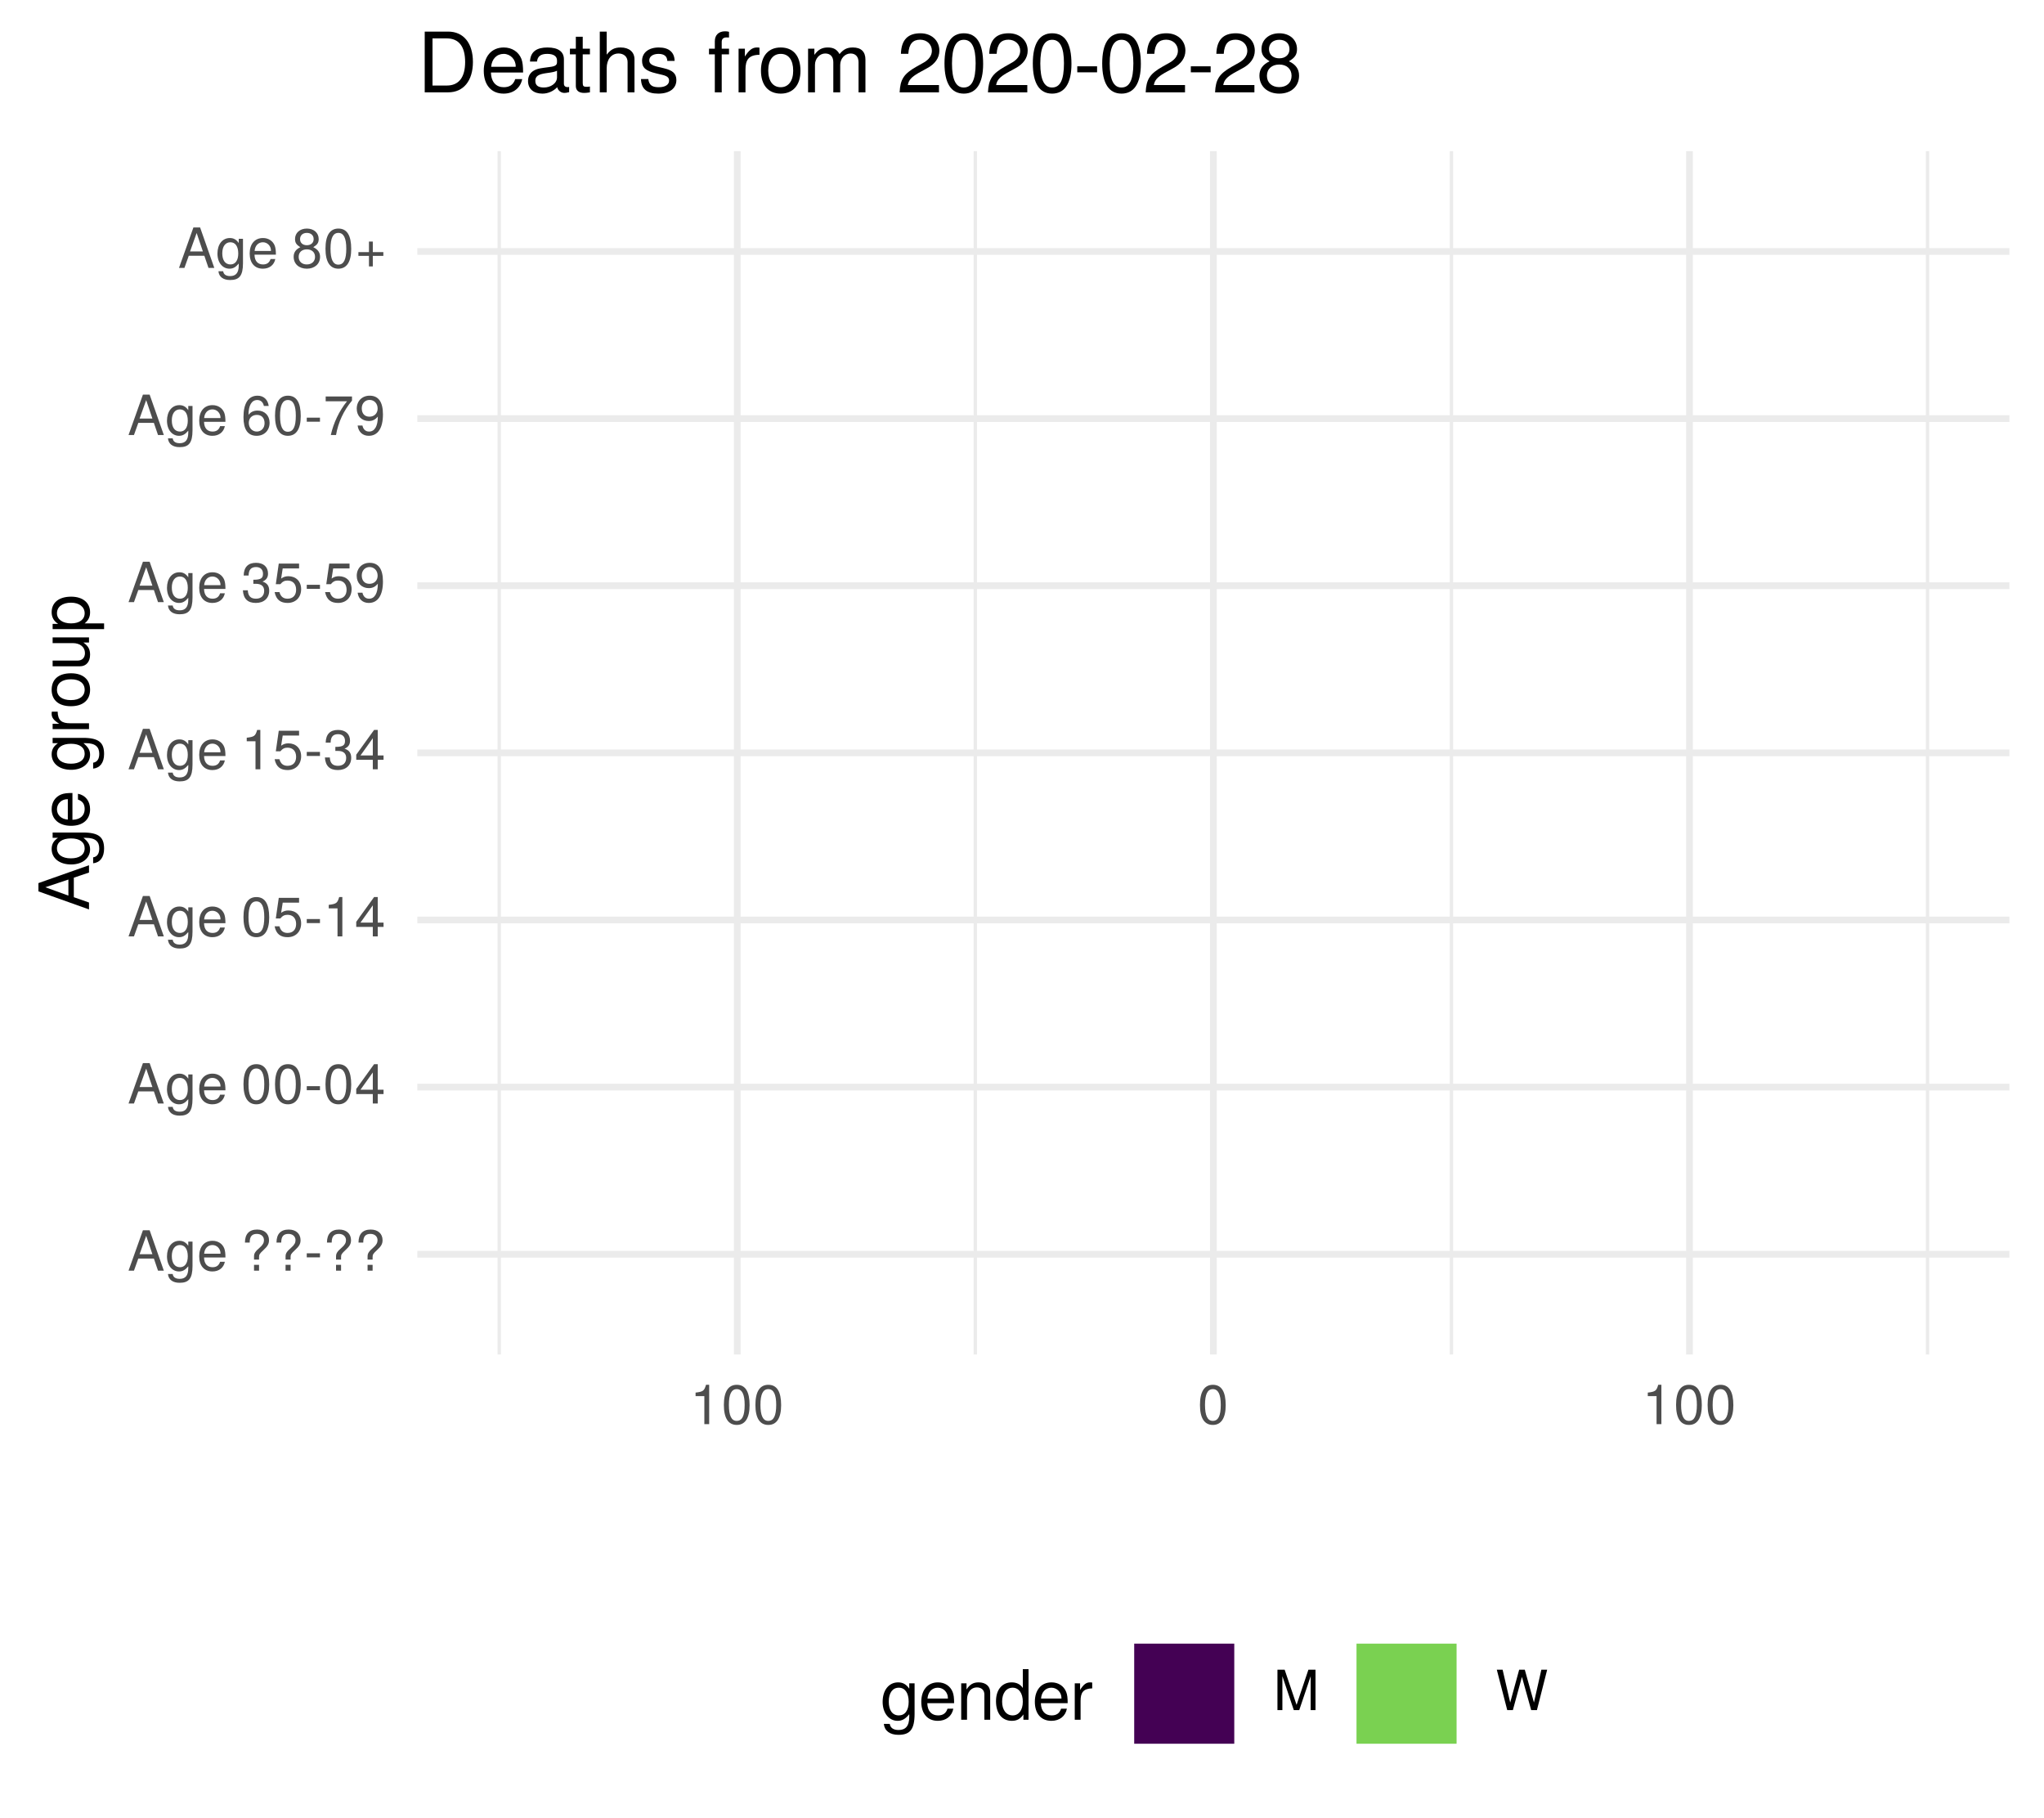
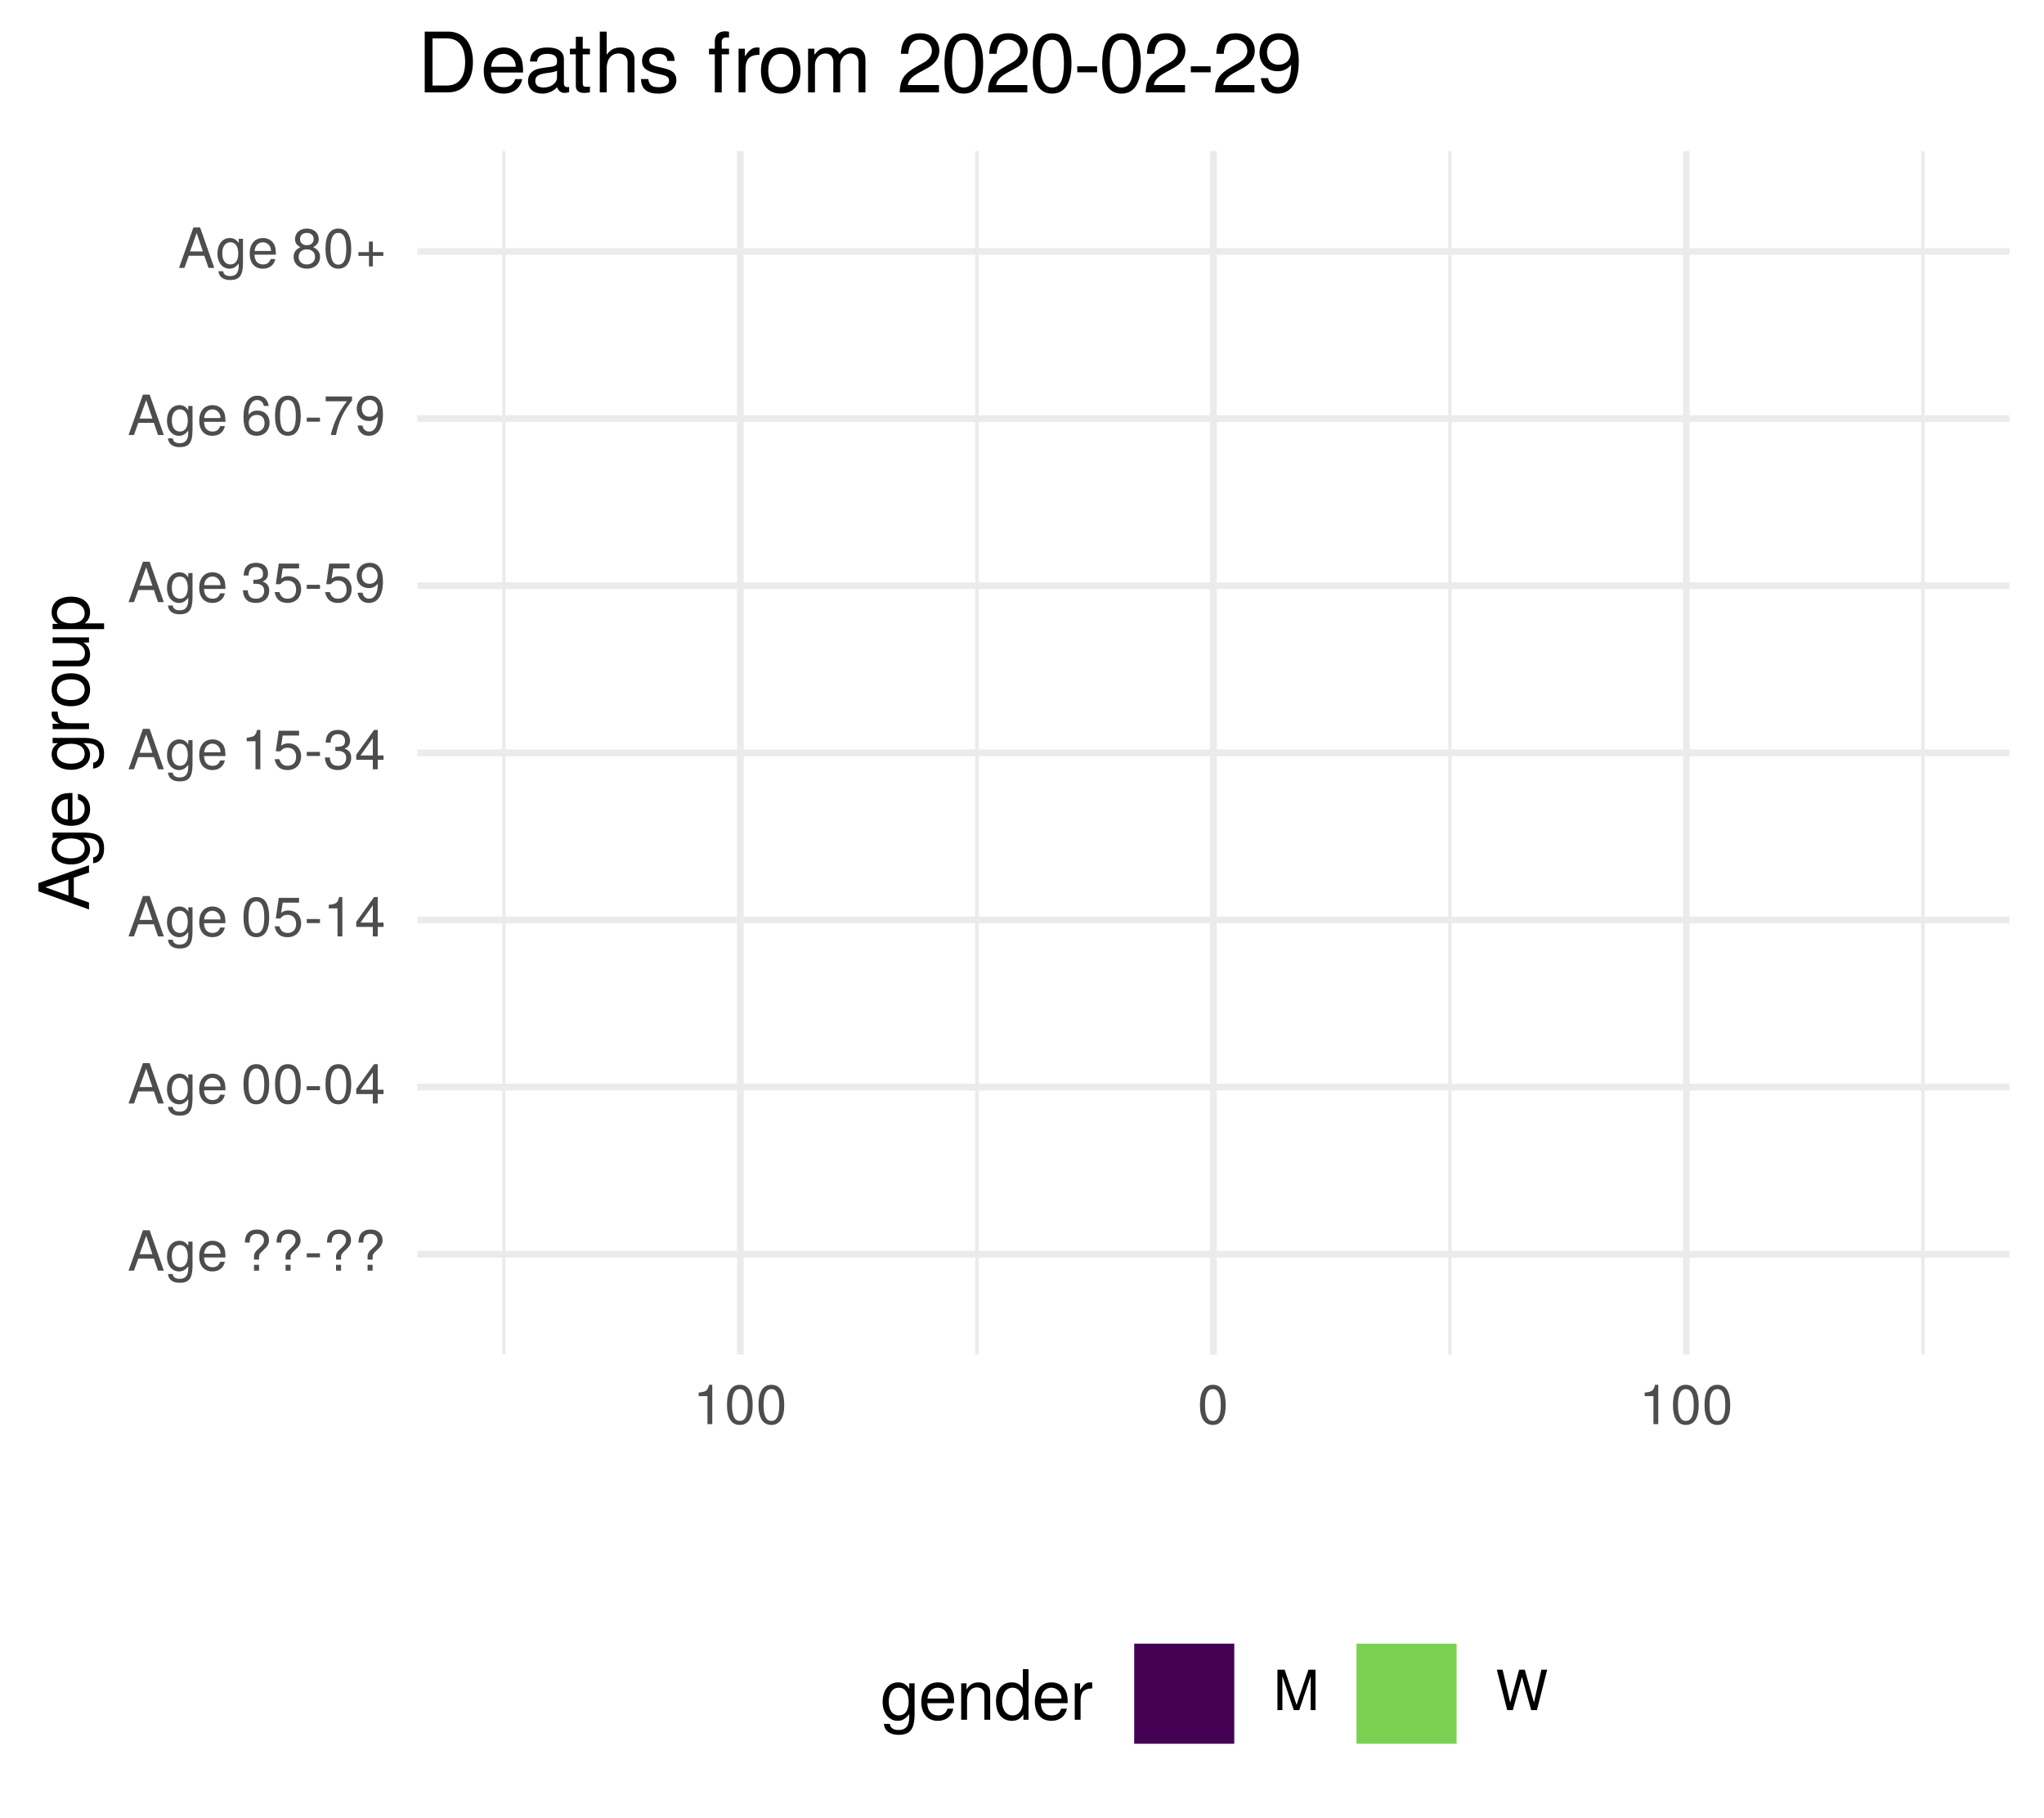
<svg xmlns="http://www.w3.org/2000/svg" xmlns:xlink="http://www.w3.org/1999/xlink" width="324pt" height="288pt" viewBox="0 0 324 288" version="1.1">
  <defs>
    <g>
      <symbol overflow="visible" id="glyph0-0">
        <path style="stroke:none;" d="" />
      </symbol>
      <symbol overflow="visible" id="glyph0-1">
        <path style="stroke:none;" d="M 5.75 0 L 3.5 -6.406 L 2.438 -6.406 L 0.156 0 L 1.016 0 L 1.703 -1.922 L 4.172 -1.922 L 4.828 0 Z M 3.938 -2.609 L 1.906 -2.609 L 2.953 -5.531 Z M 3.938 -2.609 " />
      </symbol>
      <symbol overflow="visible" id="glyph0-2">
        <path style="stroke:none;" d="M 4.297 -0.75 L 4.297 -4.609 L 3.625 -4.609 L 3.625 -3.938 C 3.25 -4.484 2.812 -4.734 2.219 -4.734 C 1.047 -4.734 0.25 -3.75 0.25 -2.266 C 0.25 -0.812 1.078 0.125 2.156 0.125 C 2.734 0.125 3.141 -0.109 3.625 -0.688 L 3.625 -0.391 C 3.625 0.828 3.125 1.297 2.266 1.297 C 1.688 1.297 1.234 1.094 1.156 0.531 L 0.406 0.531 C 0.484 1.406 1.156 1.922 2.25 1.922 C 3.688 1.922 4.297 1.281 4.297 -0.75 Z M 3.547 -2.281 C 3.547 -1.172 3.078 -0.547 2.312 -0.547 C 1.5 -0.547 1.016 -1.188 1.016 -2.312 C 1.016 -3.406 1.516 -4.062 2.297 -4.062 C 3.094 -4.062 3.547 -3.391 3.547 -2.281 Z M 3.547 -2.281 " />
      </symbol>
      <symbol overflow="visible" id="glyph0-3">
        <path style="stroke:none;" d="M 4.516 -2.094 C 4.516 -2.766 4.453 -3.188 4.328 -3.531 C 4.031 -4.281 3.328 -4.734 2.469 -4.734 C 1.172 -4.734 0.359 -3.797 0.359 -2.281 C 0.359 -0.766 1.156 0.125 2.453 0.125 C 3.5 0.125 4.234 -0.469 4.422 -1.406 L 3.672 -1.406 C 3.469 -0.797 3.062 -0.547 2.469 -0.547 C 1.703 -0.547 1.141 -1.031 1.125 -2.094 Z M 3.734 -2.75 C 3.734 -2.75 3.734 -2.703 3.719 -2.688 L 1.141 -2.688 C 1.203 -3.516 1.719 -4.062 2.453 -4.062 C 3.172 -4.062 3.734 -3.469 3.734 -2.75 Z M 3.734 -2.75 " />
      </symbol>
      <symbol overflow="visible" id="glyph0-4">
        <path style="stroke:none;" d="" />
      </symbol>
      <symbol overflow="visible" id="glyph0-5">
        <path style="stroke:none;" d="M 4.422 -4.828 C 4.422 -5.859 3.688 -6.516 2.547 -6.516 C 1.281 -6.516 0.609 -5.812 0.609 -4.453 L 1.359 -4.453 C 1.359 -5.422 1.719 -5.828 2.5 -5.828 C 3.172 -5.828 3.625 -5.422 3.625 -4.828 C 3.625 -4.422 3.438 -4.078 2.969 -3.672 C 2.453 -3.203 2.453 -3.203 2.297 -3 C 2.109 -2.75 2.047 -2.547 2.047 -2.234 L 2.047 -1.75 L 2.844 -1.75 L 2.844 -2.156 C 2.844 -2.547 2.938 -2.703 3.531 -3.25 C 4.203 -3.859 4.422 -4.25 4.422 -4.828 Z M 2.844 0 L 2.844 -0.922 L 2.047 -0.922 L 2.047 0 Z M 2.844 0 " />
      </symbol>
      <symbol overflow="visible" id="glyph0-6">
        <path style="stroke:none;" d="M 2.5 -2.109 L 2.5 -2.75 L 0.406 -2.75 L 0.406 -2.109 Z M 2.5 -2.109 " />
      </symbol>
      <symbol overflow="visible" id="glyph0-7">
        <path style="stroke:none;" d="M 4.453 -3 C 4.453 -5.156 3.781 -6.234 2.422 -6.234 C 1.078 -6.234 0.375 -5.141 0.375 -3.047 C 0.375 -0.953 1.078 0.125 2.422 0.125 C 3.734 0.125 4.453 -0.953 4.453 -3 Z M 3.672 -3.062 C 3.672 -1.297 3.266 -0.516 2.406 -0.516 C 1.578 -0.516 1.172 -1.344 1.172 -3.047 C 1.172 -4.75 1.578 -5.547 2.422 -5.547 C 3.25 -5.547 3.672 -4.734 3.672 -3.062 Z M 3.672 -3.062 " />
      </symbol>
      <symbol overflow="visible" id="glyph0-8">
        <path style="stroke:none;" d="M 4.578 -1.5 L 4.578 -2.188 L 3.656 -2.188 L 3.656 -6.234 L 3.078 -6.234 L 0.25 -2.312 L 0.25 -1.5 L 2.875 -1.5 L 2.875 0 L 3.656 0 L 3.656 -1.5 Z M 2.875 -2.188 L 0.922 -2.188 L 2.875 -4.922 Z M 2.875 -2.188 " />
      </symbol>
      <symbol overflow="visible" id="glyph0-9">
        <path style="stroke:none;" d="M 4.516 -2.062 C 4.516 -3.297 3.688 -4.109 2.5 -4.109 C 2.062 -4.109 1.703 -4 1.344 -3.734 L 1.594 -5.344 L 4.188 -5.344 L 4.188 -6.109 L 0.969 -6.109 L 0.5 -2.844 L 1.219 -2.844 C 1.578 -3.266 1.875 -3.422 2.359 -3.422 C 3.188 -3.422 3.719 -2.891 3.719 -1.969 C 3.719 -1.062 3.203 -0.547 2.359 -0.547 C 1.688 -0.547 1.266 -0.891 1.078 -1.594 L 0.312 -1.594 C 0.562 -0.359 1.266 0.125 2.375 0.125 C 3.641 0.125 4.516 -0.75 4.516 -2.062 Z M 4.516 -2.062 " />
      </symbol>
      <symbol overflow="visible" id="glyph0-10">
        <path style="stroke:none;" d="M 3.047 0 L 3.047 -6.234 L 2.547 -6.234 C 2.266 -5.281 2.094 -5.141 0.891 -5 L 0.891 -4.438 L 2.281 -4.438 L 2.281 0 Z M 3.047 0 " />
      </symbol>
      <symbol overflow="visible" id="glyph0-11">
        <path style="stroke:none;" d="M 4.453 -1.812 C 4.453 -2.562 4.141 -3.016 3.391 -3.266 C 3.969 -3.5 4.266 -3.891 4.266 -4.516 C 4.266 -5.594 3.547 -6.234 2.359 -6.234 C 1.109 -6.234 0.438 -5.547 0.406 -4.219 L 1.188 -4.219 C 1.203 -5.141 1.578 -5.562 2.375 -5.562 C 3.062 -5.562 3.469 -5.156 3.469 -4.5 C 3.469 -3.828 3.188 -3.547 1.938 -3.547 L 1.938 -2.906 L 2.359 -2.906 C 3.219 -2.906 3.656 -2.5 3.656 -1.797 C 3.656 -1.016 3.172 -0.547 2.359 -0.547 C 1.516 -0.547 1.109 -0.969 1.062 -1.875 L 0.281 -1.875 C 0.375 -0.5 1.062 0.125 2.344 0.125 C 3.625 0.125 4.453 -0.641 4.453 -1.812 Z M 4.453 -1.812 " />
      </symbol>
      <symbol overflow="visible" id="glyph0-12">
        <path style="stroke:none;" d="M 4.484 -3.266 C 4.484 -5.219 3.797 -6.234 2.375 -6.234 C 1.188 -6.234 0.328 -5.391 0.328 -4.172 C 0.328 -3.016 1.125 -2.219 2.25 -2.219 C 2.844 -2.219 3.266 -2.438 3.672 -2.922 C 3.672 -1.406 3.172 -0.547 2.281 -0.547 C 1.734 -0.547 1.359 -0.891 1.234 -1.5 L 0.469 -1.5 C 0.609 -0.469 1.281 0.125 2.234 0.125 C 3.688 0.125 4.484 -1.109 4.484 -3.266 Z M 3.641 -4.188 C 3.641 -3.422 3.094 -2.906 2.344 -2.906 C 1.594 -2.906 1.125 -3.391 1.125 -4.234 C 1.125 -5.016 1.656 -5.562 2.359 -5.562 C 3.094 -5.562 3.641 -5 3.641 -4.188 Z M 3.641 -4.188 " />
      </symbol>
      <symbol overflow="visible" id="glyph0-13">
        <path style="stroke:none;" d="M 4.516 -1.938 C 4.516 -3.094 3.719 -3.875 2.609 -3.875 C 1.984 -3.875 1.5 -3.641 1.172 -3.188 C 1.172 -4.703 1.672 -5.547 2.562 -5.547 C 3.109 -5.547 3.484 -5.203 3.609 -4.609 L 4.375 -4.609 C 4.234 -5.625 3.562 -6.234 2.609 -6.234 C 1.156 -6.234 0.375 -5.016 0.375 -2.844 C 0.375 -0.891 1.047 0.125 2.469 0.125 C 3.656 0.125 4.516 -0.719 4.516 -1.938 Z M 3.719 -1.875 C 3.719 -1.094 3.188 -0.547 2.484 -0.547 C 1.766 -0.547 1.219 -1.125 1.219 -1.922 C 1.219 -2.688 1.734 -3.188 2.5 -3.188 C 3.25 -3.188 3.719 -2.703 3.719 -1.875 Z M 3.719 -1.875 " />
      </symbol>
      <symbol overflow="visible" id="glyph0-14">
        <path style="stroke:none;" d="M 4.578 -5.453 L 4.578 -6.109 L 0.406 -6.109 L 0.406 -5.344 L 3.781 -5.344 C 2.531 -3.781 1.656 -1.953 1.219 0 L 2.047 0 C 2.391 -2.016 3.266 -3.891 4.578 -5.453 Z M 4.578 -5.453 " />
      </symbol>
      <symbol overflow="visible" id="glyph0-15">
        <path style="stroke:none;" d="M 4.516 -1.766 C 4.516 -2.453 4.156 -2.938 3.438 -3.281 C 4.078 -3.672 4.297 -3.984 4.297 -4.578 C 4.297 -5.547 3.531 -6.234 2.422 -6.234 C 1.312 -6.234 0.547 -5.547 0.547 -4.578 C 0.547 -4 0.75 -3.672 1.391 -3.281 C 0.672 -2.938 0.328 -2.453 0.328 -1.766 C 0.328 -0.625 1.188 0.125 2.422 0.125 C 3.656 0.125 4.516 -0.625 4.516 -1.766 Z M 3.5 -4.562 C 3.5 -3.969 3.062 -3.594 2.422 -3.594 C 1.766 -3.594 1.344 -3.969 1.344 -4.562 C 1.344 -5.156 1.766 -5.547 2.422 -5.547 C 3.078 -5.547 3.5 -5.156 3.5 -4.562 Z M 3.719 -1.75 C 3.719 -1.016 3.188 -0.547 2.406 -0.547 C 1.641 -0.547 1.125 -1.016 1.125 -1.75 C 1.125 -2.484 1.641 -2.938 2.422 -2.938 C 3.188 -2.938 3.719 -2.484 3.719 -1.75 Z M 3.719 -1.75 " />
      </symbol>
      <symbol overflow="visible" id="glyph0-16">
        <path style="stroke:none;" d="M 4.547 -1.906 L 4.547 -2.5 L 2.875 -2.5 L 2.875 -4.172 L 2.266 -4.172 L 2.266 -2.5 L 0.594 -2.5 L 0.594 -1.906 L 2.266 -1.906 L 2.266 -0.234 L 2.875 -0.234 L 2.875 -1.906 Z M 4.547 -1.906 " />
      </symbol>
      <symbol overflow="visible" id="glyph0-17">
        <path style="stroke:none;" d="M 6.688 0 L 6.688 -6.406 L 5.562 -6.406 L 3.688 -0.828 L 1.797 -6.406 L 0.656 -6.406 L 0.656 0 L 1.438 0 L 1.438 -5.375 L 3.25 0 L 4.109 0 L 5.922 -5.375 L 5.922 0 Z M 6.688 0 " />
      </symbol>
      <symbol overflow="visible" id="glyph0-18">
        <path style="stroke:none;" d="M 8.172 -6.406 L 7.25 -6.406 L 6.078 -1.203 L 4.625 -6.406 L 3.734 -6.406 L 2.312 -1.203 L 1.109 -6.406 L 0.188 -6.406 L 1.844 0 L 2.734 0 L 4.172 -5.266 L 5.641 0 L 6.547 0 Z M 8.172 -6.406 " />
      </symbol>
      <symbol overflow="visible" id="glyph1-0">
        <path style="stroke:none;" d="" />
      </symbol>
      <symbol overflow="visible" id="glyph1-1">
        <path style="stroke:none;" d="M 0 -7.188 L -8.016 -4.359 L -8.016 -3.047 L 0 -0.188 L 0 -1.281 L -2.406 -2.125 L -2.406 -5.219 L 0 -6.031 Z M -3.266 -4.922 L -3.266 -2.375 L -6.922 -3.703 Z M -3.266 -4.922 " />
      </symbol>
      <symbol overflow="visible" id="glyph1-2">
        <path style="stroke:none;" d="M -0.953 -5.375 L -5.766 -5.375 L -5.766 -4.531 L -4.922 -4.531 C -5.609 -4.062 -5.922 -3.516 -5.922 -2.766 C -5.922 -1.312 -4.703 -0.312 -2.828 -0.312 C -1.016 -0.312 0.172 -1.344 0.172 -2.688 C 0.172 -3.422 -0.141 -3.922 -0.875 -4.531 L -0.484 -4.531 C 1.047 -4.531 1.625 -3.906 1.625 -2.844 C 1.625 -2.109 1.359 -1.547 0.656 -1.438 L 0.656 -0.5 C 1.75 -0.609 2.391 -1.453 2.391 -2.812 C 2.391 -4.609 1.594 -5.375 -0.953 -5.375 Z M -2.844 -4.438 C -1.469 -4.438 -0.688 -3.844 -0.688 -2.875 C -0.688 -1.875 -1.484 -1.281 -2.875 -1.281 C -4.266 -1.281 -5.078 -1.891 -5.078 -2.875 C -5.078 -3.859 -4.25 -4.438 -2.844 -4.438 Z M -2.844 -4.438 " />
      </symbol>
      <symbol overflow="visible" id="glyph1-3">
        <path style="stroke:none;" d="M -2.625 -5.641 C -3.453 -5.641 -3.984 -5.578 -4.406 -5.406 C -5.359 -5.031 -5.922 -4.156 -5.922 -3.078 C -5.922 -1.469 -4.734 -0.438 -2.844 -0.438 C -0.953 -0.438 0.172 -1.438 0.172 -3.062 C 0.172 -4.375 -0.578 -5.297 -1.75 -5.516 L -1.75 -4.594 C -0.984 -4.344 -0.688 -3.828 -0.688 -3.094 C -0.688 -2.141 -1.297 -1.422 -2.625 -1.391 Z M -3.438 -4.656 C -3.438 -4.656 -3.391 -4.656 -3.359 -4.656 L -3.359 -1.422 C -4.391 -1.5 -5.078 -2.141 -5.078 -3.062 C -5.078 -3.969 -4.328 -4.656 -3.438 -4.656 Z M -3.438 -4.656 " />
      </symbol>
      <symbol overflow="visible" id="glyph1-4">
        <path style="stroke:none;" d="" />
      </symbol>
      <symbol overflow="visible" id="glyph1-5">
        <path style="stroke:none;" d="M -4.969 -3.531 L -5.891 -3.531 C -5.922 -3.375 -5.922 -3.297 -5.922 -3.172 C -5.922 -2.578 -5.578 -2.141 -4.719 -1.609 L -5.766 -1.609 L -5.766 -0.766 L 0 -0.766 L 0 -1.688 L -2.984 -1.688 C -4.297 -1.688 -4.938 -2.109 -4.969 -3.531 Z M -4.969 -3.531 " />
      </symbol>
      <symbol overflow="visible" id="glyph1-6">
        <path style="stroke:none;" d="M -2.844 -5.609 C -4.828 -5.609 -5.922 -4.656 -5.922 -2.984 C -5.922 -1.375 -4.812 -0.391 -2.875 -0.391 C -0.953 -0.391 0.172 -1.359 0.172 -3 C 0.172 -4.625 -0.953 -5.609 -2.844 -5.609 Z M -2.844 -4.656 C -1.5 -4.656 -0.688 -4.016 -0.688 -3 C -0.688 -1.984 -1.484 -1.359 -2.875 -1.359 C -4.266 -1.359 -5.078 -1.984 -5.078 -3 C -5.078 -4.031 -4.281 -4.656 -2.844 -4.656 Z M -2.844 -4.656 " />
      </symbol>
      <symbol overflow="visible" id="glyph1-7">
        <path style="stroke:none;" d="M 0 -5.297 L -5.766 -5.297 L -5.766 -4.391 L -2.578 -4.391 C -1.406 -4.391 -0.641 -3.766 -0.641 -2.812 C -0.641 -2.094 -1.078 -1.625 -1.766 -1.625 L -5.766 -1.625 L -5.766 -0.719 L -1.406 -0.719 C -0.453 -0.719 0.172 -1.438 0.172 -2.547 C 0.172 -3.406 -0.125 -3.938 -0.891 -4.484 L 0 -4.484 Z M 0 -5.297 " />
      </symbol>
      <symbol overflow="visible" id="glyph1-8">
        <path style="stroke:none;" d="M -2.828 -5.75 C -4.766 -5.75 -5.922 -4.812 -5.922 -3.281 C -5.922 -2.5 -5.578 -1.875 -4.891 -1.438 L -5.766 -1.438 L -5.766 -0.609 L 2.391 -0.609 L 2.391 -1.516 L -0.688 -1.516 C -0.094 -2 0.172 -2.547 0.172 -3.281 C 0.172 -4.781 -0.984 -5.75 -2.828 -5.75 Z M -2.844 -4.797 C -1.547 -4.797 -0.688 -4.125 -0.688 -3.125 C -0.688 -2.156 -1.484 -1.516 -2.844 -1.516 C -4.188 -1.516 -5.078 -2.156 -5.078 -3.125 C -5.078 -4.141 -4.219 -4.797 -2.844 -4.797 Z M -2.844 -4.797 " />
      </symbol>
      <symbol overflow="visible" id="glyph2-0">
        <path style="stroke:none;" d="" />
      </symbol>
      <symbol overflow="visible" id="glyph2-1">
        <path style="stroke:none;" d="M 5.375 -0.953 L 5.375 -5.766 L 4.531 -5.766 L 4.531 -4.922 C 4.062 -5.609 3.516 -5.922 2.766 -5.922 C 1.312 -5.922 0.312 -4.703 0.312 -2.828 C 0.312 -1.016 1.344 0.172 2.688 0.172 C 3.422 0.172 3.922 -0.141 4.531 -0.875 L 4.531 -0.484 C 4.531 1.047 3.906 1.625 2.844 1.625 C 2.109 1.625 1.547 1.359 1.438 0.656 L 0.5 0.656 C 0.609 1.75 1.453 2.391 2.812 2.391 C 4.609 2.391 5.375 1.594 5.375 -0.953 Z M 4.438 -2.844 C 4.438 -1.469 3.844 -0.688 2.875 -0.688 C 1.875 -0.688 1.281 -1.484 1.281 -2.875 C 1.281 -4.266 1.891 -5.078 2.875 -5.078 C 3.859 -5.078 4.438 -4.25 4.438 -2.844 Z M 4.438 -2.844 " />
      </symbol>
      <symbol overflow="visible" id="glyph2-2">
        <path style="stroke:none;" d="M 5.641 -2.625 C 5.641 -3.453 5.578 -3.984 5.406 -4.406 C 5.031 -5.359 4.156 -5.922 3.078 -5.922 C 1.469 -5.922 0.438 -4.734 0.438 -2.844 C 0.438 -0.953 1.438 0.172 3.062 0.172 C 4.375 0.172 5.297 -0.578 5.516 -1.75 L 4.594 -1.75 C 4.344 -0.984 3.828 -0.688 3.094 -0.688 C 2.141 -0.688 1.422 -1.297 1.391 -2.625 Z M 4.656 -3.438 C 4.656 -3.438 4.656 -3.391 4.656 -3.359 L 1.422 -3.359 C 1.5 -4.391 2.141 -5.078 3.062 -5.078 C 3.969 -5.078 4.656 -4.328 4.656 -3.438 Z M 4.656 -3.438 " />
      </symbol>
      <symbol overflow="visible" id="glyph2-3">
        <path style="stroke:none;" d="M 5.359 0 L 5.359 -4.359 C 5.359 -5.312 4.641 -5.922 3.531 -5.922 C 2.672 -5.922 2.125 -5.594 1.609 -4.797 L 1.609 -5.766 L 0.766 -5.766 L 0.766 0 L 1.688 0 L 1.688 -3.172 C 1.688 -4.359 2.328 -5.125 3.25 -5.125 C 3.984 -5.125 4.438 -4.688 4.438 -4 L 4.438 0 Z M 5.359 0 " />
      </symbol>
      <symbol overflow="visible" id="glyph2-4">
        <path style="stroke:none;" d="M 5.438 0 L 5.438 -8.016 L 4.531 -8.016 L 4.531 -5.031 C 4.141 -5.625 3.531 -5.922 2.766 -5.922 C 1.266 -5.922 0.281 -4.781 0.281 -2.938 C 0.281 -0.984 1.25 0.172 2.797 0.172 C 3.594 0.172 4.141 -0.125 4.625 -0.844 L 4.625 0 Z M 4.531 -2.859 C 4.531 -1.531 3.891 -0.688 2.922 -0.688 C 1.906 -0.688 1.25 -1.547 1.25 -2.875 C 1.25 -4.219 1.906 -5.078 2.922 -5.078 C 3.906 -5.078 4.531 -4.188 4.531 -2.859 Z M 4.531 -2.859 " />
      </symbol>
      <symbol overflow="visible" id="glyph2-5">
        <path style="stroke:none;" d="M 3.531 -4.969 L 3.531 -5.891 C 3.375 -5.922 3.297 -5.922 3.172 -5.922 C 2.578 -5.922 2.141 -5.578 1.609 -4.719 L 1.609 -5.766 L 0.766 -5.766 L 0.766 0 L 1.688 0 L 1.688 -2.984 C 1.688 -4.297 2.109 -4.938 3.531 -4.969 Z M 3.531 -4.969 " />
      </symbol>
      <symbol overflow="visible" id="glyph3-0">
        <path style="stroke:none;" d="" />
      </symbol>
      <symbol overflow="visible" id="glyph3-1">
        <path style="stroke:none;" d="M 8.812 -4.812 C 8.812 -7.797 7.328 -9.625 4.891 -9.625 L 1.172 -9.625 L 1.172 0 L 4.891 0 C 7.312 0 8.812 -1.828 8.812 -4.812 Z M 7.578 -4.812 C 7.578 -2.375 6.578 -1.078 4.672 -1.078 L 2.406 -1.078 L 2.406 -8.547 L 4.672 -8.547 C 6.578 -8.547 7.578 -7.266 7.578 -4.812 Z M 7.578 -4.812 " />
      </symbol>
      <symbol overflow="visible" id="glyph3-2">
        <path style="stroke:none;" d="M 6.766 -3.141 C 6.766 -4.141 6.688 -4.781 6.5 -5.297 C 6.047 -6.438 4.984 -7.109 3.703 -7.109 C 1.766 -7.109 0.531 -5.688 0.531 -3.422 C 0.531 -1.156 1.734 0.203 3.672 0.203 C 5.25 0.203 6.344 -0.703 6.625 -2.094 L 5.516 -2.094 C 5.219 -1.188 4.594 -0.812 3.703 -0.812 C 2.562 -0.812 1.703 -1.562 1.672 -3.141 Z M 5.594 -4.125 C 5.594 -4.125 5.594 -4.062 5.578 -4.047 L 1.703 -4.047 C 1.797 -5.266 2.578 -6.094 3.688 -6.094 C 4.766 -6.094 5.594 -5.203 5.594 -4.125 Z M 5.594 -4.125 " />
      </symbol>
      <symbol overflow="visible" id="glyph3-3">
        <path style="stroke:none;" d="M 7.062 -0.031 L 7.062 -0.859 C 6.938 -0.828 6.891 -0.828 6.828 -0.828 C 6.438 -0.828 6.234 -1.031 6.234 -1.375 L 6.234 -5.234 C 6.234 -6.453 5.328 -7.109 3.625 -7.109 C 1.953 -7.109 0.922 -6.469 0.859 -4.875 L 1.969 -4.875 C 2.062 -5.719 2.562 -6.094 3.594 -6.094 C 4.578 -6.094 5.141 -5.734 5.141 -5.062 L 5.141 -4.781 C 5.141 -4.312 4.859 -4.125 3.984 -4.016 C 2.422 -3.812 2.188 -3.766 1.766 -3.594 C 0.969 -3.266 0.547 -2.641 0.547 -1.797 C 0.547 -0.547 1.422 0.203 2.828 0.203 C 3.703 0.203 4.562 -0.172 5.172 -0.812 C 5.297 -0.297 5.766 0.094 6.312 0.094 C 6.531 0.094 6.703 0.062 7.062 -0.031 Z M 5.141 -2.391 C 5.141 -1.406 4.125 -0.766 3.062 -0.766 C 2.203 -0.766 1.703 -1.062 1.703 -1.828 C 1.703 -2.547 2.188 -2.859 3.359 -3.031 C 4.531 -3.188 4.766 -3.25 5.141 -3.422 Z M 5.141 -2.391 " />
      </symbol>
      <symbol overflow="visible" id="glyph3-4">
        <path style="stroke:none;" d="M 3.359 0 L 3.359 -0.922 C 3.203 -0.891 3.031 -0.875 2.828 -0.875 C 2.344 -0.875 2.219 -1 2.219 -1.484 L 2.219 -6.016 L 3.359 -6.016 L 3.359 -6.922 L 2.219 -6.922 L 2.219 -8.812 L 1.125 -8.812 L 1.125 -6.922 L 0.188 -6.922 L 0.188 -6.016 L 1.125 -6.016 L 1.125 -1 C 1.125 -0.297 1.594 0.094 2.453 0.094 C 2.719 0.094 2.984 0.062 3.359 0 Z M 3.359 0 " />
      </symbol>
      <symbol overflow="visible" id="glyph3-5">
        <path style="stroke:none;" d="M 6.422 0 L 6.422 -5.234 C 6.422 -6.391 5.578 -7.109 4.234 -7.109 C 3.266 -7.109 2.672 -6.812 2.016 -5.969 L 2.016 -9.625 L 0.922 -9.625 L 0.922 0 L 2.016 0 L 2.016 -3.812 C 2.016 -5.234 2.766 -6.156 3.891 -6.156 C 4.672 -6.156 5.328 -5.703 5.328 -4.797 L 5.328 0 Z M 6.422 0 " />
      </symbol>
      <symbol overflow="visible" id="glyph3-6">
        <path style="stroke:none;" d="M 6.062 -1.938 C 6.062 -2.969 5.484 -3.484 4.109 -3.812 L 3.047 -4.062 C 2.156 -4.281 1.766 -4.562 1.766 -5.062 C 1.766 -5.688 2.344 -6.094 3.234 -6.094 C 4.125 -6.094 4.594 -5.719 4.625 -4.984 L 5.781 -4.984 C 5.766 -6.344 4.875 -7.109 3.281 -7.109 C 1.656 -7.109 0.625 -6.281 0.625 -5 C 0.625 -3.922 1.172 -3.406 2.812 -3.016 L 3.844 -2.766 C 4.609 -2.578 4.906 -2.344 4.906 -1.844 C 4.906 -1.203 4.266 -0.812 3.297 -0.812 C 2.312 -0.812 1.75 -1.062 1.609 -2.109 L 0.453 -2.109 C 0.5 -0.516 1.406 0.203 3.203 0.203 C 4.953 0.203 6.062 -0.609 6.062 -1.938 Z M 6.062 -1.938 " />
      </symbol>
      <symbol overflow="visible" id="glyph3-7">
        <path style="stroke:none;" d="" />
      </symbol>
      <symbol overflow="visible" id="glyph3-8">
        <path style="stroke:none;" d="M 3.406 -6.016 L 3.406 -6.922 L 2.25 -6.922 L 2.25 -8 C 2.25 -8.469 2.516 -8.703 3.031 -8.703 C 3.109 -8.703 3.156 -8.703 3.406 -8.688 L 3.406 -9.594 C 3.156 -9.656 3.016 -9.672 2.781 -9.672 C 1.766 -9.672 1.156 -9.078 1.156 -8.094 L 1.156 -6.922 L 0.234 -6.922 L 0.234 -6.016 L 1.156 -6.016 L 1.156 0 L 2.25 0 L 2.25 -6.016 Z M 3.406 -6.016 " />
      </symbol>
      <symbol overflow="visible" id="glyph3-9">
        <path style="stroke:none;" d="M 4.234 -5.953 L 4.234 -7.078 C 4.047 -7.109 3.969 -7.109 3.812 -7.109 C 3.109 -7.109 2.562 -6.688 1.922 -5.672 L 1.922 -6.922 L 0.922 -6.922 L 0.922 0 L 2.016 0 L 2.016 -3.594 C 2.016 -5.156 2.531 -5.922 4.234 -5.953 Z M 4.234 -5.953 " />
      </symbol>
      <symbol overflow="visible" id="glyph3-10">
        <path style="stroke:none;" d="M 6.734 -3.406 C 6.734 -5.797 5.578 -7.109 3.594 -7.109 C 1.656 -7.109 0.469 -5.781 0.469 -3.453 C 0.469 -1.141 1.641 0.203 3.609 0.203 C 5.547 0.203 6.734 -1.141 6.734 -3.406 Z M 5.578 -3.422 C 5.578 -1.797 4.812 -0.812 3.609 -0.812 C 2.375 -0.812 1.625 -1.781 1.625 -3.453 C 1.625 -5.125 2.375 -6.094 3.609 -6.094 C 4.844 -6.094 5.578 -5.141 5.578 -3.422 Z M 5.578 -3.422 " />
      </symbol>
      <symbol overflow="visible" id="glyph3-11">
        <path style="stroke:none;" d="M 10.031 0 L 10.031 -5.188 C 10.031 -6.438 9.344 -7.109 8.047 -7.109 C 7.125 -7.109 6.578 -6.844 5.922 -6.062 C 5.516 -6.797 4.969 -7.109 4.062 -7.109 C 3.141 -7.109 2.531 -6.766 1.938 -5.938 L 1.938 -6.922 L 0.938 -6.922 L 0.938 0 L 2.031 0 L 2.031 -4.344 C 2.031 -5.344 2.766 -6.156 3.656 -6.156 C 4.469 -6.156 4.938 -5.656 4.938 -4.766 L 4.938 0 L 6.031 0 L 6.031 -4.344 C 6.031 -5.344 6.766 -6.156 7.672 -6.156 C 8.469 -6.156 8.938 -5.641 8.938 -4.766 L 8.938 0 Z M 10.031 0 " />
      </symbol>
      <symbol overflow="visible" id="glyph3-12">
        <path style="stroke:none;" d="M 6.75 -6.609 C 6.75 -8.203 5.516 -9.359 3.75 -9.359 C 1.828 -9.359 0.719 -8.391 0.656 -6.109 L 1.828 -6.109 C 1.922 -7.688 2.562 -8.344 3.703 -8.344 C 4.766 -8.344 5.562 -7.594 5.562 -6.594 C 5.562 -5.844 5.125 -5.219 4.297 -4.734 L 3.078 -4.047 C 1.125 -2.938 0.547 -2.062 0.453 0 L 6.688 0 L 6.688 -1.156 L 1.75 -1.156 C 1.875 -1.922 2.297 -2.406 3.453 -3.078 L 4.766 -3.797 C 6.078 -4.484 6.75 -5.469 6.75 -6.609 Z M 6.75 -6.609 " />
      </symbol>
      <symbol overflow="visible" id="glyph3-13">
        <path style="stroke:none;" d="M 6.688 -4.5 C 6.688 -7.75 5.672 -9.359 3.625 -9.359 C 1.609 -9.359 0.562 -7.719 0.562 -4.578 C 0.562 -1.422 1.625 0.203 3.625 0.203 C 5.609 0.203 6.688 -1.422 6.688 -4.5 Z M 5.5 -4.609 C 5.5 -1.953 4.891 -0.766 3.609 -0.766 C 2.375 -0.766 1.75 -2 1.75 -4.562 C 1.75 -7.125 2.375 -8.328 3.625 -8.328 C 4.891 -8.328 5.5 -7.109 5.5 -4.609 Z M 5.5 -4.609 " />
      </symbol>
      <symbol overflow="visible" id="glyph3-14">
        <path style="stroke:none;" d="M 3.75 -3.172 L 3.75 -4.125 L 0.609 -4.125 L 0.609 -3.172 Z M 3.75 -3.172 " />
      </symbol>
      <symbol overflow="visible" id="glyph3-15">
-         <path style="stroke:none;" d="M 6.766 -2.641 C 6.766 -3.688 6.25 -4.406 5.156 -4.922 C 6.125 -5.5 6.438 -5.984 6.438 -6.859 C 6.438 -8.328 5.297 -9.359 3.625 -9.359 C 1.984 -9.359 0.812 -8.328 0.812 -6.859 C 0.812 -6 1.141 -5.516 2.094 -4.922 C 1.016 -4.406 0.484 -3.688 0.484 -2.656 C 0.484 -0.938 1.781 0.203 3.625 0.203 C 5.484 0.203 6.766 -0.938 6.766 -2.641 Z M 5.25 -6.844 C 5.25 -5.969 4.609 -5.391 3.625 -5.391 C 2.656 -5.391 2 -5.969 2 -6.859 C 2 -7.75 2.656 -8.328 3.625 -8.328 C 4.625 -8.328 5.25 -7.75 5.25 -6.844 Z M 5.578 -2.625 C 5.578 -1.516 4.797 -0.828 3.609 -0.828 C 2.469 -0.828 1.672 -1.531 1.672 -2.625 C 1.672 -3.719 2.469 -4.406 3.625 -4.406 C 4.797 -4.406 5.578 -3.719 5.578 -2.625 Z M 5.578 -2.625 " />
+         <path style="stroke:none;" d="M 6.719 -4.891 C 6.719 -7.828 5.703 -9.359 3.562 -9.359 C 1.781 -9.359 0.5 -8.094 0.5 -6.266 C 0.5 -4.516 1.688 -3.344 3.375 -3.344 C 4.266 -3.344 4.906 -3.656 5.516 -4.391 C 5.5 -2.094 4.766 -0.828 3.438 -0.828 C 2.609 -0.828 2.047 -1.344 1.859 -2.25 L 0.703 -2.25 C 0.922 -0.719 1.922 0.203 3.359 0.203 C 5.547 0.203 6.719 -1.656 6.719 -4.891 Z M 5.453 -6.281 C 5.453 -5.141 4.641 -4.375 3.516 -4.375 C 2.391 -4.375 1.688 -5.094 1.688 -6.344 C 1.688 -7.531 2.484 -8.344 3.547 -8.344 C 4.641 -8.344 5.453 -7.5 5.453 -6.281 Z M 5.453 -6.281 " />
      </symbol>
    </g>
    <clipPath id="clip1">
-       <path d="M 78 23.957 L 80 23.957 L 80 214.648 L 78 214.648 Z M 78 23.957 " />
+       <path d="M 79 23.957 L 81 23.957 L 81 214.648 L 79 214.648 Z M 79 23.957 " />
    </clipPath>
    <clipPath id="clip2">
-       <path d="M 154 23.957 L 155 23.957 L 155 214.648 L 154 214.648 Z M 154 23.957 " />
+       <path d="M 154 23.957 L 156 23.957 L 156 214.648 L 154 214.648 Z M 154 23.957 " />
    </clipPath>
    <clipPath id="clip3">
      <path d="M 229 23.957 L 231 23.957 L 231 214.648 L 229 214.648 Z M 229 23.957 " />
    </clipPath>
    <clipPath id="clip4">
-       <path d="M 305 23.957 L 306 23.957 L 306 214.648 L 305 214.648 Z M 305 23.957 " />
+       <path d="M 304 23.957 L 306 23.957 L 306 214.648 L 304 214.648 Z M 304 23.957 " />
    </clipPath>
    <clipPath id="clip5">
      <path d="M 66.152 198 L 318.523 198 L 318.523 200 L 66.152 200 Z M 66.152 198 " />
    </clipPath>
    <clipPath id="clip6">
      <path d="M 66.152 171 L 318.523 171 L 318.523 173 L 66.152 173 Z M 66.152 171 " />
    </clipPath>
    <clipPath id="clip7">
      <path d="M 66.152 145 L 318.523 145 L 318.523 147 L 66.152 147 Z M 66.152 145 " />
    </clipPath>
    <clipPath id="clip8">
      <path d="M 66.152 118 L 318.523 118 L 318.523 120 L 66.152 120 Z M 66.152 118 " />
    </clipPath>
    <clipPath id="clip9">
      <path d="M 66.152 92 L 318.523 92 L 318.523 94 L 66.152 94 Z M 66.152 92 " />
    </clipPath>
    <clipPath id="clip10">
      <path d="M 66.152 65 L 318.523 65 L 318.523 67 L 66.152 67 Z M 66.152 65 " />
    </clipPath>
    <clipPath id="clip11">
      <path d="M 66.152 39 L 318.523 39 L 318.523 41 L 66.152 41 Z M 66.152 39 " />
    </clipPath>
    <clipPath id="clip12">
      <path d="M 116 23.957 L 118 23.957 L 118 214.648 L 116 214.648 Z M 116 23.957 " />
    </clipPath>
    <clipPath id="clip13">
      <path d="M 191 23.957 L 193 23.957 L 193 214.648 L 191 214.648 Z M 191 23.957 " />
    </clipPath>
    <clipPath id="clip14">
-       <path d="M 267 23.957 L 269 23.957 L 269 214.648 L 267 214.648 Z M 267 23.957 " />
+       <path d="M 266 23.957 L 268 23.957 L 268 214.648 L 266 214.648 Z M 266 23.957 " />
    </clipPath>
  </defs>
  <g id="surface2056">
    <rect x="0" y="0" width="324" height="288" style="fill:rgb(100%,100%,100%);fill-opacity:1;stroke:none;" />
    <g clip-path="url(#clip1)" clip-rule="nonzero">
-       <path style="fill:none;stroke-width:0.533;stroke-linecap:butt;stroke-linejoin:round;stroke:rgb(92.157%,92.157%,92.157%);stroke-opacity:1;stroke-miterlimit:10;" d="M 79.133 214.652 L 79.133 23.957 " />
+       <path style="fill:none;stroke-width:0.533;stroke-linecap:butt;stroke-linejoin:round;stroke:rgb(92.157%,92.157%,92.157%);stroke-opacity:1;stroke-miterlimit:10;" d="M 79.871 214.652 L 79.871 23.957 " />
    </g>
    <g clip-path="url(#clip2)" clip-rule="nonzero">
-       <path style="fill:none;stroke-width:0.533;stroke-linecap:butt;stroke-linejoin:round;stroke:rgb(92.157%,92.157%,92.157%);stroke-opacity:1;stroke-miterlimit:10;" d="M 154.602 214.652 L 154.602 23.957 " />
+       <path style="fill:none;stroke-width:0.533;stroke-linecap:butt;stroke-linejoin:round;stroke:rgb(92.157%,92.157%,92.157%);stroke-opacity:1;stroke-miterlimit:10;" d="M 154.848 214.652 L 154.848 23.957 " />
    </g>
    <g clip-path="url(#clip3)" clip-rule="nonzero">
-       <path style="fill:none;stroke-width:0.533;stroke-linecap:butt;stroke-linejoin:round;stroke:rgb(92.157%,92.157%,92.157%);stroke-opacity:1;stroke-miterlimit:10;" d="M 230.07 214.652 L 230.07 23.957 " />
+       <path style="fill:none;stroke-width:0.533;stroke-linecap:butt;stroke-linejoin:round;stroke:rgb(92.157%,92.157%,92.157%);stroke-opacity:1;stroke-miterlimit:10;" d="M 229.824 214.652 L 229.824 23.957 " />
    </g>
    <g clip-path="url(#clip4)" clip-rule="nonzero">
-       <path style="fill:none;stroke-width:0.533;stroke-linecap:butt;stroke-linejoin:round;stroke:rgb(92.157%,92.157%,92.157%);stroke-opacity:1;stroke-miterlimit:10;" d="M 305.539 214.652 L 305.539 23.957 " />
+       <path style="fill:none;stroke-width:0.533;stroke-linecap:butt;stroke-linejoin:round;stroke:rgb(92.157%,92.157%,92.157%);stroke-opacity:1;stroke-miterlimit:10;" d="M 304.801 214.652 L 304.801 23.957 " />
    </g>
    <g clip-path="url(#clip5)" clip-rule="nonzero">
      <path style="fill:none;stroke-width:1.067;stroke-linecap:butt;stroke-linejoin:round;stroke:rgb(92.157%,92.157%,92.157%);stroke-opacity:1;stroke-miterlimit:10;" d="M 66.152 198.762 L 318.52 198.762 " />
    </g>
    <g clip-path="url(#clip6)" clip-rule="nonzero">
      <path style="fill:none;stroke-width:1.067;stroke-linecap:butt;stroke-linejoin:round;stroke:rgb(92.157%,92.157%,92.157%);stroke-opacity:1;stroke-miterlimit:10;" d="M 66.152 172.273 L 318.52 172.273 " />
    </g>
    <g clip-path="url(#clip7)" clip-rule="nonzero">
      <path style="fill:none;stroke-width:1.067;stroke-linecap:butt;stroke-linejoin:round;stroke:rgb(92.157%,92.157%,92.157%);stroke-opacity:1;stroke-miterlimit:10;" d="M 66.152 145.789 L 318.52 145.789 " />
    </g>
    <g clip-path="url(#clip8)" clip-rule="nonzero">
      <path style="fill:none;stroke-width:1.067;stroke-linecap:butt;stroke-linejoin:round;stroke:rgb(92.157%,92.157%,92.157%);stroke-opacity:1;stroke-miterlimit:10;" d="M 66.152 119.305 L 318.52 119.305 " />
    </g>
    <g clip-path="url(#clip9)" clip-rule="nonzero">
      <path style="fill:none;stroke-width:1.067;stroke-linecap:butt;stroke-linejoin:round;stroke:rgb(92.157%,92.157%,92.157%);stroke-opacity:1;stroke-miterlimit:10;" d="M 66.152 92.82 L 318.52 92.82 " />
    </g>
    <g clip-path="url(#clip10)" clip-rule="nonzero">
      <path style="fill:none;stroke-width:1.067;stroke-linecap:butt;stroke-linejoin:round;stroke:rgb(92.157%,92.157%,92.157%);stroke-opacity:1;stroke-miterlimit:10;" d="M 66.152 66.336 L 318.52 66.336 " />
    </g>
    <g clip-path="url(#clip11)" clip-rule="nonzero">
      <path style="fill:none;stroke-width:1.067;stroke-linecap:butt;stroke-linejoin:round;stroke:rgb(92.157%,92.157%,92.157%);stroke-opacity:1;stroke-miterlimit:10;" d="M 66.152 39.852 L 318.52 39.852 " />
    </g>
    <g clip-path="url(#clip12)" clip-rule="nonzero">
-       <path style="fill:none;stroke-width:1.067;stroke-linecap:butt;stroke-linejoin:round;stroke:rgb(92.157%,92.157%,92.157%);stroke-opacity:1;stroke-miterlimit:10;" d="M 116.867 214.652 L 116.867 23.957 " />
+       <path style="fill:none;stroke-width:1.067;stroke-linecap:butt;stroke-linejoin:round;stroke:rgb(92.157%,92.157%,92.157%);stroke-opacity:1;stroke-miterlimit:10;" d="M 117.359 214.652 L 117.359 23.957 " />
    </g>
    <g clip-path="url(#clip13)" clip-rule="nonzero">
      <path style="fill:none;stroke-width:1.067;stroke-linecap:butt;stroke-linejoin:round;stroke:rgb(92.157%,92.157%,92.157%);stroke-opacity:1;stroke-miterlimit:10;" d="M 192.336 214.652 L 192.336 23.957 " />
    </g>
    <g clip-path="url(#clip14)" clip-rule="nonzero">
-       <path style="fill:none;stroke-width:1.067;stroke-linecap:butt;stroke-linejoin:round;stroke:rgb(92.157%,92.157%,92.157%);stroke-opacity:1;stroke-miterlimit:10;" d="M 267.805 214.652 L 267.805 23.957 " />
+       <path style="fill:none;stroke-width:1.067;stroke-linecap:butt;stroke-linejoin:round;stroke:rgb(92.157%,92.157%,92.157%);stroke-opacity:1;stroke-miterlimit:10;" d="M 267.312 214.652 L 267.312 23.957 " />
    </g>
    <g style="fill:rgb(30.196%,30.196%,30.196%);fill-opacity:1;">
      <use xlink:href="#glyph0-1" x="20.219" y="201.364" />
      <use xlink:href="#glyph0-2" x="26.219" y="201.364" />
      <use xlink:href="#glyph0-3" x="31.219" y="201.364" />
      <use xlink:href="#glyph0-4" x="36.219" y="201.364" />
      <use xlink:href="#glyph0-5" x="38.219" y="201.364" />
      <use xlink:href="#glyph0-5" x="43.219" y="201.364" />
      <use xlink:href="#glyph0-6" x="48.219" y="201.364" />
      <use xlink:href="#glyph0-5" x="51.219" y="201.364" />
      <use xlink:href="#glyph0-5" x="56.219" y="201.364" />
    </g>
    <g style="fill:rgb(30.196%,30.196%,30.196%);fill-opacity:1;">
      <use xlink:href="#glyph0-1" x="20.219" y="174.876" />
      <use xlink:href="#glyph0-2" x="26.219" y="174.876" />
      <use xlink:href="#glyph0-3" x="31.219" y="174.876" />
      <use xlink:href="#glyph0-4" x="36.219" y="174.876" />
      <use xlink:href="#glyph0-7" x="38.219" y="174.876" />
      <use xlink:href="#glyph0-7" x="43.219" y="174.876" />
      <use xlink:href="#glyph0-6" x="48.219" y="174.876" />
      <use xlink:href="#glyph0-7" x="51.219" y="174.876" />
      <use xlink:href="#glyph0-8" x="56.219" y="174.876" />
    </g>
    <g style="fill:rgb(30.196%,30.196%,30.196%);fill-opacity:1;">
      <use xlink:href="#glyph0-1" x="20.219" y="148.392" />
      <use xlink:href="#glyph0-2" x="26.219" y="148.392" />
      <use xlink:href="#glyph0-3" x="31.219" y="148.392" />
      <use xlink:href="#glyph0-4" x="36.219" y="148.392" />
      <use xlink:href="#glyph0-7" x="38.219" y="148.392" />
      <use xlink:href="#glyph0-9" x="43.219" y="148.392" />
      <use xlink:href="#glyph0-6" x="48.219" y="148.392" />
      <use xlink:href="#glyph0-10" x="51.219" y="148.392" />
      <use xlink:href="#glyph0-8" x="56.219" y="148.392" />
    </g>
    <g style="fill:rgb(30.196%,30.196%,30.196%);fill-opacity:1;">
      <use xlink:href="#glyph0-1" x="20.219" y="121.907" />
      <use xlink:href="#glyph0-2" x="26.219" y="121.907" />
      <use xlink:href="#glyph0-3" x="31.219" y="121.907" />
      <use xlink:href="#glyph0-4" x="36.219" y="121.907" />
      <use xlink:href="#glyph0-10" x="38.219" y="121.907" />
      <use xlink:href="#glyph0-9" x="43.219" y="121.907" />
      <use xlink:href="#glyph0-6" x="48.219" y="121.907" />
      <use xlink:href="#glyph0-11" x="51.219" y="121.907" />
      <use xlink:href="#glyph0-8" x="56.219" y="121.907" />
    </g>
    <g style="fill:rgb(30.196%,30.196%,30.196%);fill-opacity:1;">
      <use xlink:href="#glyph0-1" x="20.219" y="95.423" />
      <use xlink:href="#glyph0-2" x="26.219" y="95.423" />
      <use xlink:href="#glyph0-3" x="31.219" y="95.423" />
      <use xlink:href="#glyph0-4" x="36.219" y="95.423" />
      <use xlink:href="#glyph0-11" x="38.219" y="95.423" />
      <use xlink:href="#glyph0-9" x="43.219" y="95.423" />
      <use xlink:href="#glyph0-6" x="48.219" y="95.423" />
      <use xlink:href="#glyph0-9" x="51.219" y="95.423" />
      <use xlink:href="#glyph0-12" x="56.219" y="95.423" />
    </g>
    <g style="fill:rgb(30.196%,30.196%,30.196%);fill-opacity:1;">
      <use xlink:href="#glyph0-1" x="20.219" y="68.938" />
      <use xlink:href="#glyph0-2" x="26.219" y="68.938" />
      <use xlink:href="#glyph0-3" x="31.219" y="68.938" />
      <use xlink:href="#glyph0-4" x="36.219" y="68.938" />
      <use xlink:href="#glyph0-13" x="38.219" y="68.938" />
      <use xlink:href="#glyph0-7" x="43.219" y="68.938" />
      <use xlink:href="#glyph0-6" x="48.219" y="68.938" />
      <use xlink:href="#glyph0-14" x="51.219" y="68.938" />
      <use xlink:href="#glyph0-12" x="56.219" y="68.938" />
    </g>
    <g style="fill:rgb(30.196%,30.196%,30.196%);fill-opacity:1;">
      <use xlink:href="#glyph0-1" x="28.219" y="42.454" />
      <use xlink:href="#glyph0-2" x="34.219" y="42.454" />
      <use xlink:href="#glyph0-3" x="39.219" y="42.454" />
      <use xlink:href="#glyph0-4" x="44.219" y="42.454" />
      <use xlink:href="#glyph0-15" x="46.219" y="42.454" />
      <use xlink:href="#glyph0-7" x="51.219" y="42.454" />
      <use xlink:href="#glyph0-16" x="56.219" y="42.454" />
    </g>
    <g style="fill:rgb(30.196%,30.196%,30.196%);fill-opacity:1;">
-       <use xlink:href="#glyph0-10" x="109.367" y="225.685" />
-       <use xlink:href="#glyph0-7" x="114.367" y="225.685" />
-       <use xlink:href="#glyph0-7" x="119.367" y="225.685" />
+       <use xlink:href="#glyph0-10" x="109.859" y="225.685" />
+       <use xlink:href="#glyph0-7" x="114.859" y="225.685" />
+       <use xlink:href="#glyph0-7" x="119.859" y="225.685" />
    </g>
    <g style="fill:rgb(30.196%,30.196%,30.196%);fill-opacity:1;">
      <use xlink:href="#glyph0-7" x="189.836" y="225.685" />
    </g>
    <g style="fill:rgb(30.196%,30.196%,30.196%);fill-opacity:1;">
-       <use xlink:href="#glyph0-10" x="260.305" y="225.685" />
-       <use xlink:href="#glyph0-7" x="265.305" y="225.685" />
-       <use xlink:href="#glyph0-7" x="270.305" y="225.685" />
+       <use xlink:href="#glyph0-10" x="259.812" y="225.685" />
+       <use xlink:href="#glyph0-7" x="264.812" y="225.685" />
+       <use xlink:href="#glyph0-7" x="269.812" y="225.685" />
    </g>
    <g style="fill:rgb(0%,0%,0%);fill-opacity:1;">
      <use xlink:href="#glyph1-1" x="14.108" y="144.305" />
      <use xlink:href="#glyph1-2" x="14.108" y="137.305" />
      <use xlink:href="#glyph1-3" x="14.108" y="131.305" />
      <use xlink:href="#glyph1-4" x="14.108" y="125.305" />
      <use xlink:href="#glyph1-2" x="14.108" y="122.305" />
      <use xlink:href="#glyph1-5" x="14.108" y="116.305" />
      <use xlink:href="#glyph1-6" x="14.108" y="112.305" />
      <use xlink:href="#glyph1-7" x="14.108" y="106.305" />
      <use xlink:href="#glyph1-8" x="14.108" y="100.305" />
    </g>
    <g style="fill:rgb(0%,0%,0%);fill-opacity:1;">
      <use xlink:href="#glyph2-1" x="139.598" y="272.53" />
      <use xlink:href="#glyph2-2" x="145.598" y="272.53" />
      <use xlink:href="#glyph2-3" x="151.598" y="272.53" />
      <use xlink:href="#glyph2-4" x="157.598" y="272.53" />
      <use xlink:href="#glyph2-2" x="163.598" y="272.53" />
      <use xlink:href="#glyph2-5" x="169.598" y="272.53" />
    </g>
    <path style=" stroke:none;fill-rule:nonzero;fill:rgb(26.667%,0.392%,32.941%);fill-opacity:1;" d="M 179.785 276.332 L 195.648 276.332 L 195.648 260.469 L 179.785 260.469 Z M 179.785 276.332 " />
    <path style=" stroke:none;fill-rule:nonzero;fill:rgb(47.843%,81.961%,31.765%);fill-opacity:1;" d="M 215.023 276.332 L 230.887 276.332 L 230.887 260.469 L 215.023 260.469 Z M 215.023 276.332 " />
    <g style="fill:rgb(0%,0%,0%);fill-opacity:1;">
      <use xlink:href="#glyph0-17" x="201.836" y="271.005" />
    </g>
    <g style="fill:rgb(0%,0%,0%);fill-opacity:1;">
      <use xlink:href="#glyph0-18" x="237.074" y="271.005" />
    </g>
    <g style="fill:rgb(0%,0%,0%);fill-opacity:1;">
      <use xlink:href="#glyph3-1" x="66.152" y="14.633" />
      <use xlink:href="#glyph3-2" x="76.152" y="14.633" />
      <use xlink:href="#glyph3-3" x="83.152" y="14.633" />
      <use xlink:href="#glyph3-4" x="90.152" y="14.633" />
      <use xlink:href="#glyph3-5" x="94.152" y="14.633" />
      <use xlink:href="#glyph3-6" x="101.152" y="14.633" />
      <use xlink:href="#glyph3-7" x="108.152" y="14.633" />
      <use xlink:href="#glyph3-8" x="112.152" y="14.633" />
      <use xlink:href="#glyph3-9" x="116.152" y="14.633" />
      <use xlink:href="#glyph3-10" x="120.152" y="14.633" />
      <use xlink:href="#glyph3-11" x="127.152" y="14.633" />
      <use xlink:href="#glyph3-7" x="138.152" y="14.633" />
      <use xlink:href="#glyph3-12" x="142.152" y="14.633" />
      <use xlink:href="#glyph3-13" x="149.152" y="14.633" />
      <use xlink:href="#glyph3-12" x="156.152" y="14.633" />
      <use xlink:href="#glyph3-13" x="163.152" y="14.633" />
      <use xlink:href="#glyph3-14" x="170.152" y="14.633" />
      <use xlink:href="#glyph3-13" x="174.152" y="14.633" />
      <use xlink:href="#glyph3-12" x="181.152" y="14.633" />
      <use xlink:href="#glyph3-14" x="188.152" y="14.633" />
      <use xlink:href="#glyph3-12" x="192.152" y="14.633" />
      <use xlink:href="#glyph3-15" x="199.152" y="14.633" />
    </g>
  </g>
</svg>
